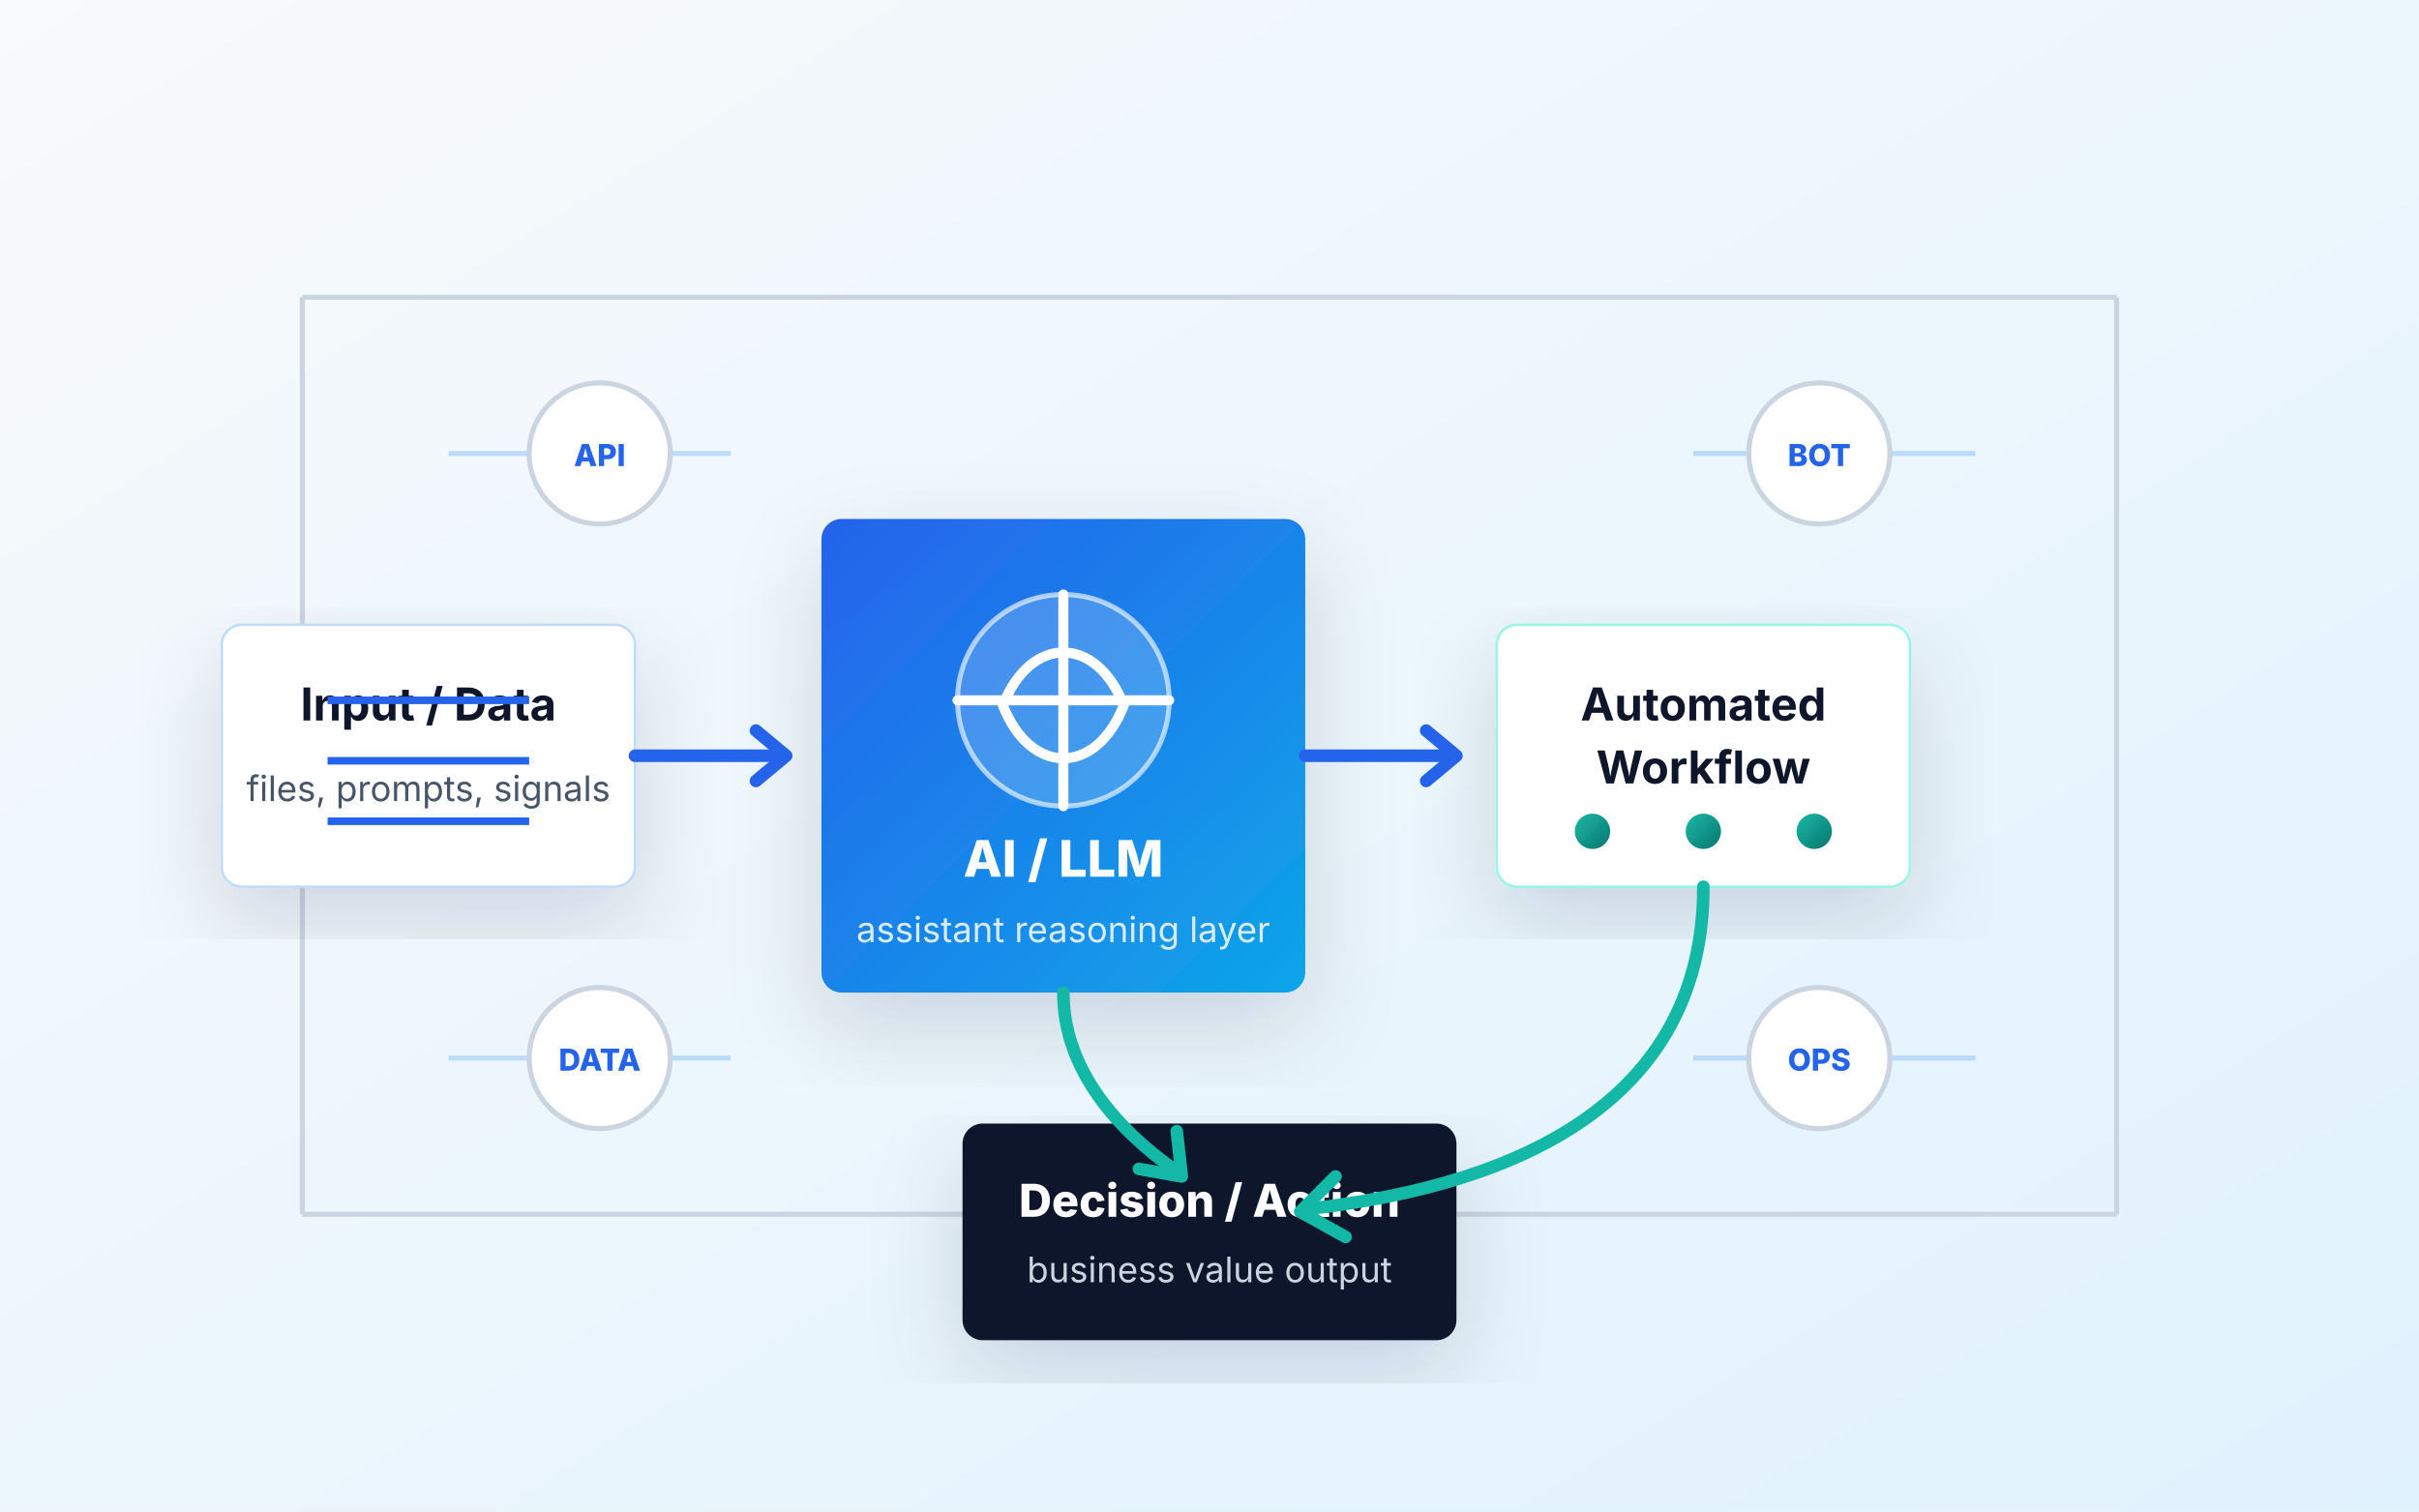
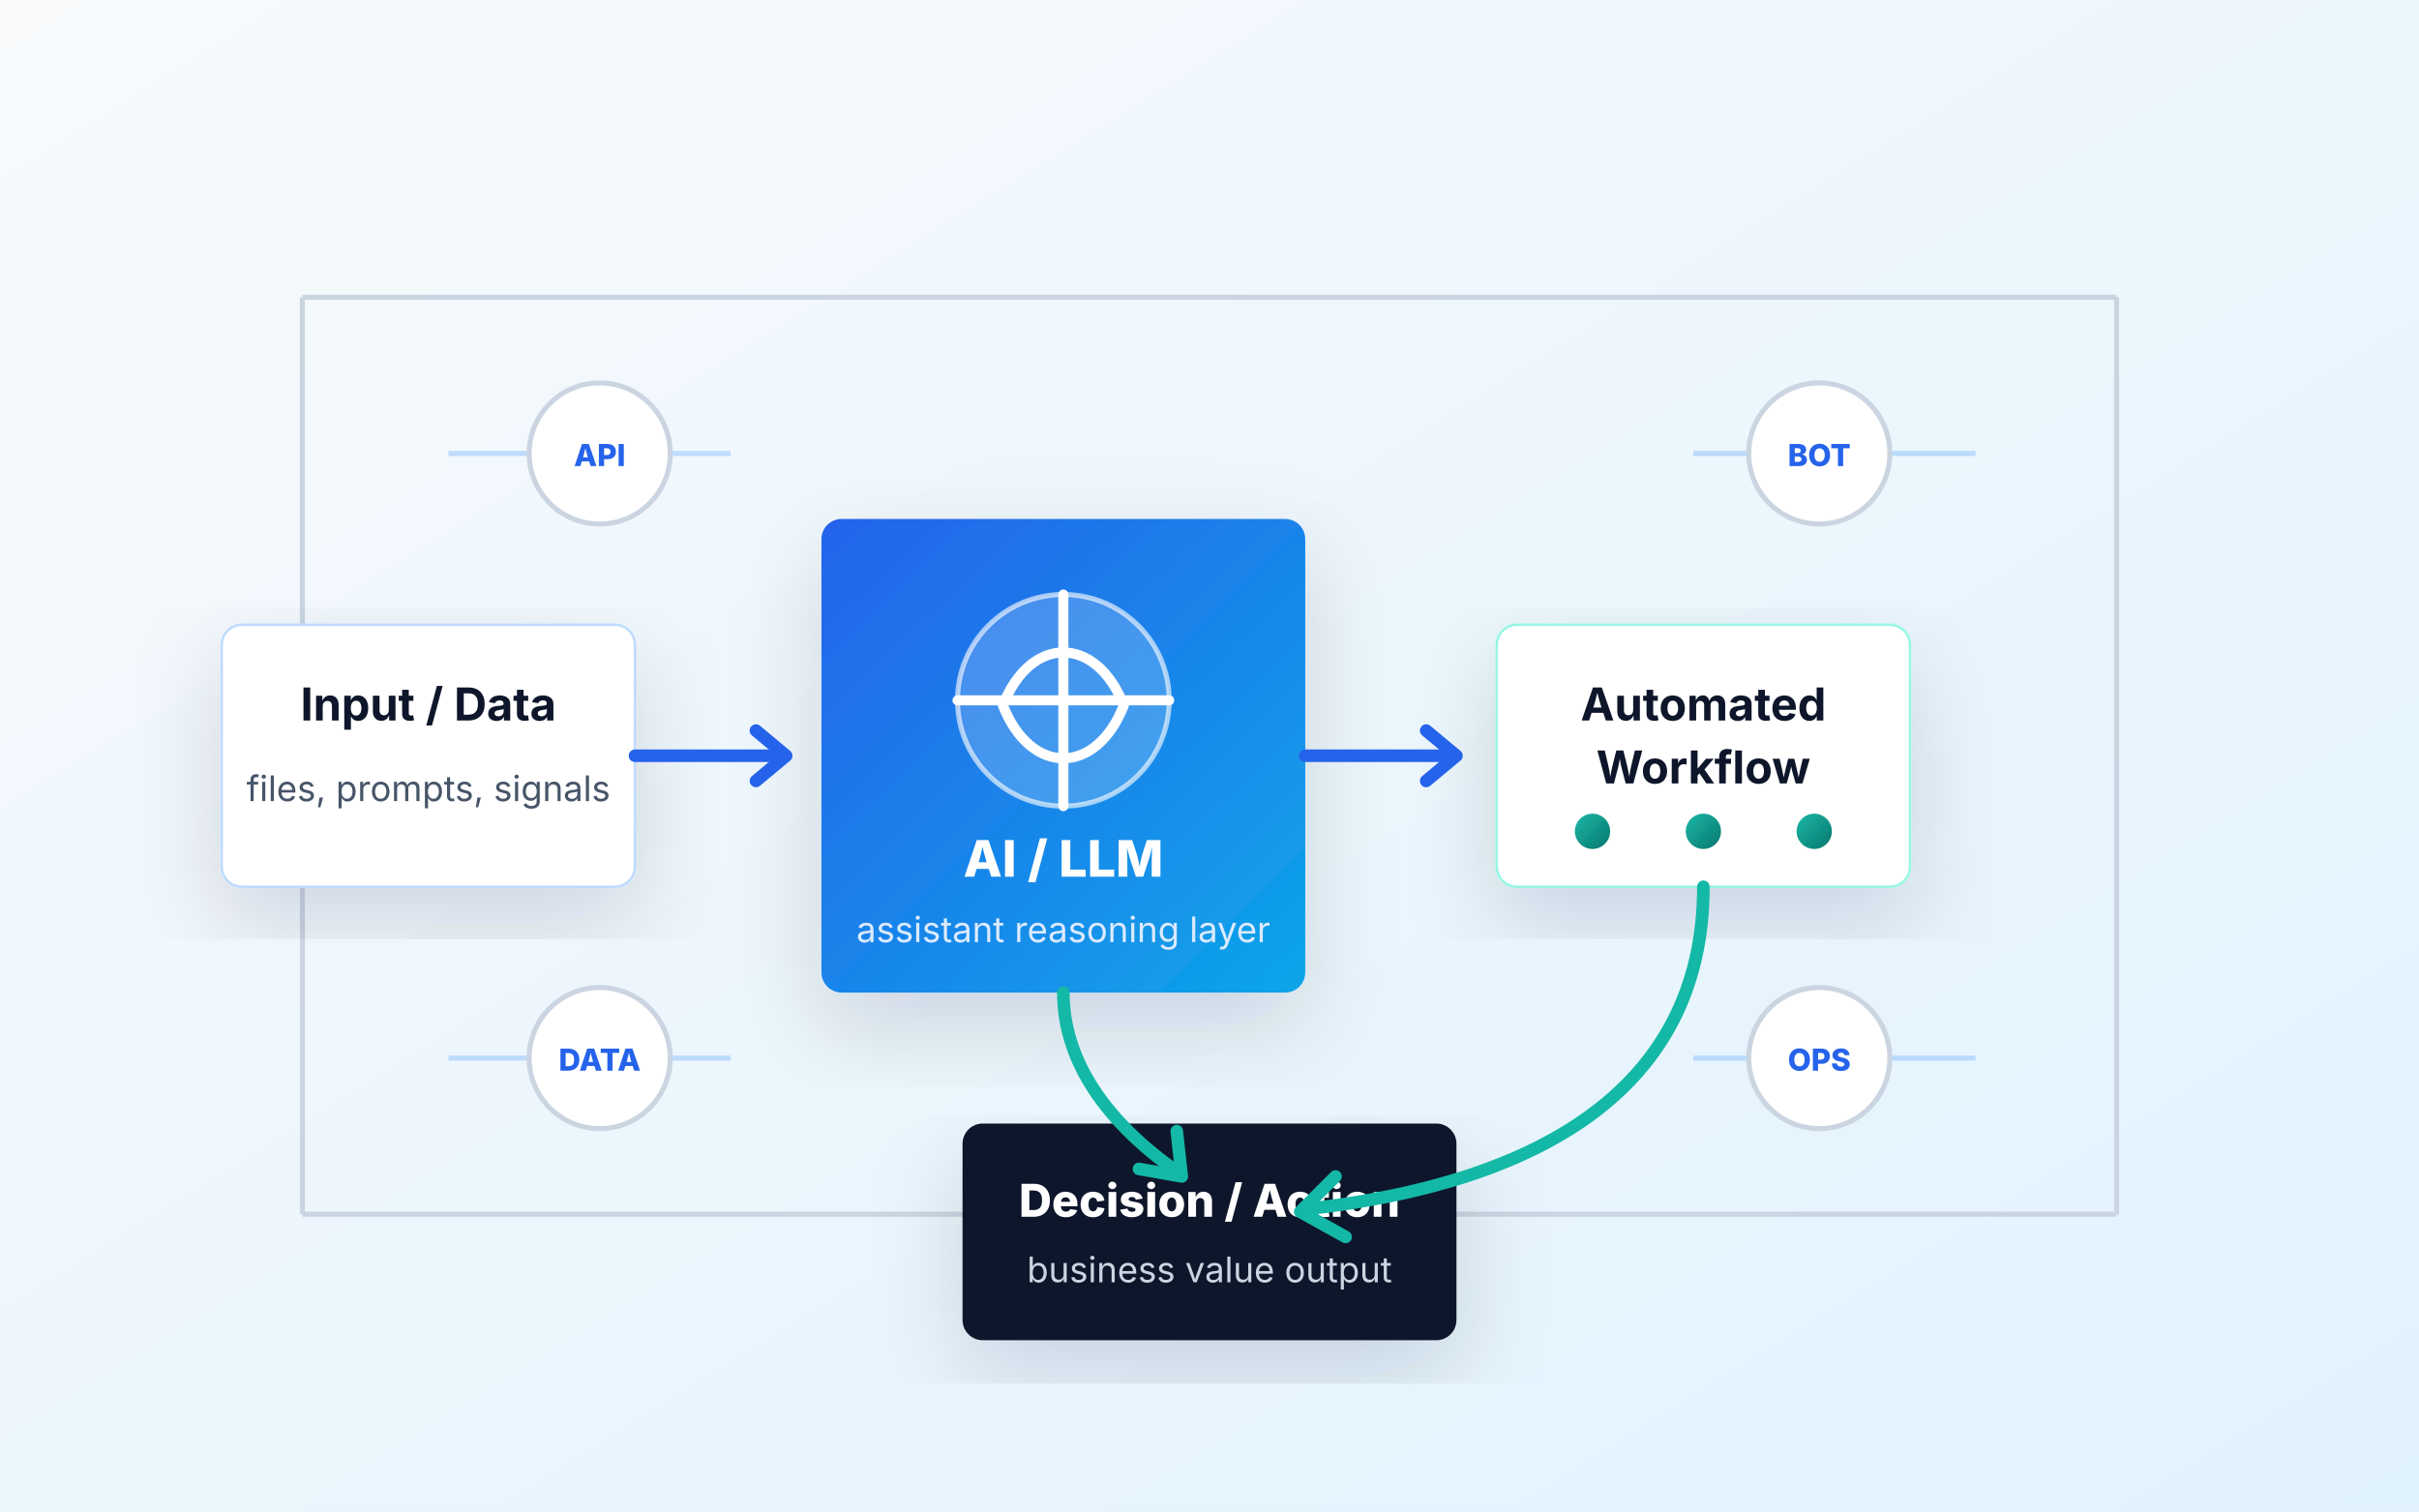
<svg xmlns="http://www.w3.org/2000/svg" viewBox="0 0 960 600" role="img" aria-labelledby="title desc">
  <defs>
    <linearGradient id="bg" x1="0" x2="1" y1="0" y2="1">
      <stop offset="0" stop-color="#F8FAFC" />
      <stop offset="1" stop-color="#E0F2FE" />
    </linearGradient>
    <linearGradient id="nodeBlue" x1="0" x2="1" y1="0" y2="1">
      <stop offset="0" stop-color="#2563EB" />
      <stop offset="1" stop-color="#0EA5E9" />
    </linearGradient>
    <linearGradient id="nodeTeal" x1="0" x2="1" y1="0" y2="1">
      <stop offset="0" stop-color="#14B8A6" />
      <stop offset="1" stop-color="#0F766E" />
    </linearGradient>
    <filter id="shadow" x="-20%" y="-20%" width="140%" height="140%">
      <feDropShadow dx="0" dy="14" stdDeviation="18" flood-color="#0F172A" flood-opacity=".14" />
    </filter>
  </defs>
  <rect width="960" height="600" fill="url(#bg)" />
  <g fill="none" stroke="#CBD5E1" stroke-width="2">
    <path d="M120 118h720" />
    <path d="M120 482h720" />
    <path d="M120 118v364" />
    <path d="M840 118v364" />
  </g>
  <g opacity=".55" stroke="#93C5FD" stroke-width="2">
    <path d="M178 180h112M672 180h112M178 420h112M672 420h112" />
    <path d="M240 174v12M720 174v12M240 414v12M720 414v12" />
  </g>
  <g filter="url(#shadow)">
    <rect x="88" y="248" width="164" height="104" rx="8" fill="#FFFFFF" stroke="#BFDBFE" />
    <text x="170" y="286" text-anchor="middle" fill="#0F172A" font-family="Inter, Arial, sans-serif" font-size="18" font-weight="700">Input / Data</text>
    <text x="170" y="318" text-anchor="middle" fill="#475569" font-family="Inter, Arial, sans-serif" font-size="14">files, prompts, signals</text>
-     <g stroke="#2563EB" stroke-width="3" fill="none">
-       <path d="M130 326h80" />
-       <path d="M130 302h80" />
-       <path d="M130 278h80" />
-     </g>
  </g>
  <g filter="url(#shadow)">
    <rect x="326" y="206" width="192" height="188" rx="8" fill="url(#nodeBlue)" />
    <circle cx="422" cy="278" r="42" fill="#FFFFFF" fill-opacity=".18" stroke="#FFFFFF" stroke-opacity=".62" stroke-width="2" />
    <path d="M398 280c11-28 37-28 48 0M398 280c11 28 37 28 48 0M380 278h84M422 236v84" fill="none" stroke="#FFFFFF" stroke-width="4" stroke-linecap="round" />
    <text x="422" y="348" text-anchor="middle" fill="#FFFFFF" font-family="Inter, Arial, sans-serif" font-size="20" font-weight="800">AI / LLM</text>
    <text x="422" y="374" text-anchor="middle" fill="#DBEAFE" font-family="Inter, Arial, sans-serif" font-size="14">assistant reasoning layer</text>
  </g>
  <g filter="url(#shadow)">
    <rect x="594" y="248" width="164" height="104" rx="8" fill="#FFFFFF" stroke="#99F6E4" />
    <text x="676" y="286" text-anchor="middle" fill="#0F172A" font-family="Inter, Arial, sans-serif" font-size="18" font-weight="700">Automated</text>
    <text x="676" y="311" text-anchor="middle" fill="#0F172A" font-family="Inter, Arial, sans-serif" font-size="18" font-weight="700">Workflow</text>
    <g fill="url(#nodeTeal)">
      <circle cx="632" cy="330" r="7" />
      <circle cx="676" cy="330" r="7" />
      <circle cx="720" cy="330" r="7" />
    </g>
  </g>
  <g filter="url(#shadow)">
    <rect x="382" y="446" width="196" height="86" rx="8" fill="#0F172A" />
    <text x="480" y="483" text-anchor="middle" fill="#FFFFFF" font-family="Inter, Arial, sans-serif" font-size="18" font-weight="800">Decision / Action</text>
    <text x="480" y="509" text-anchor="middle" fill="#CBD5E1" font-family="Inter, Arial, sans-serif" font-size="14">business value output</text>
  </g>
  <g fill="none" stroke="#2563EB" stroke-width="5" stroke-linecap="round" stroke-linejoin="round">
    <path d="M252 300h58" />
    <path d="M300 290l12 10-12 10" />
    <path d="M518 300h58" />
    <path d="M566 290l12 10-12 10" />
  </g>
  <g fill="none" stroke="#14B8A6" stroke-width="5" stroke-linecap="round" stroke-linejoin="round">
    <path d="M676 352c0 82-68 118-158 128" />
    <path d="M530 467l-14 14 18 10" />
    <path d="M422 394c0 28 18 52 45 71" />
    <path d="M452 464l17 3-2-18" />
  </g>
  <g fill="#FFFFFF" stroke="#CBD5E1" stroke-width="2">
    <circle cx="238" cy="180" r="28" />
    <circle cx="722" cy="180" r="28" />
    <circle cx="238" cy="420" r="28" />
    <circle cx="722" cy="420" r="28" />
  </g>
  <g fill="#2563EB" font-family="Inter, Arial, sans-serif" font-size="12" font-weight="800" text-anchor="middle">
    <text x="238" y="185">API</text>
    <text x="722" y="185">BOT</text>
    <text x="238" y="425">DATA</text>
    <text x="722" y="425">OPS</text>
  </g>
</svg>
